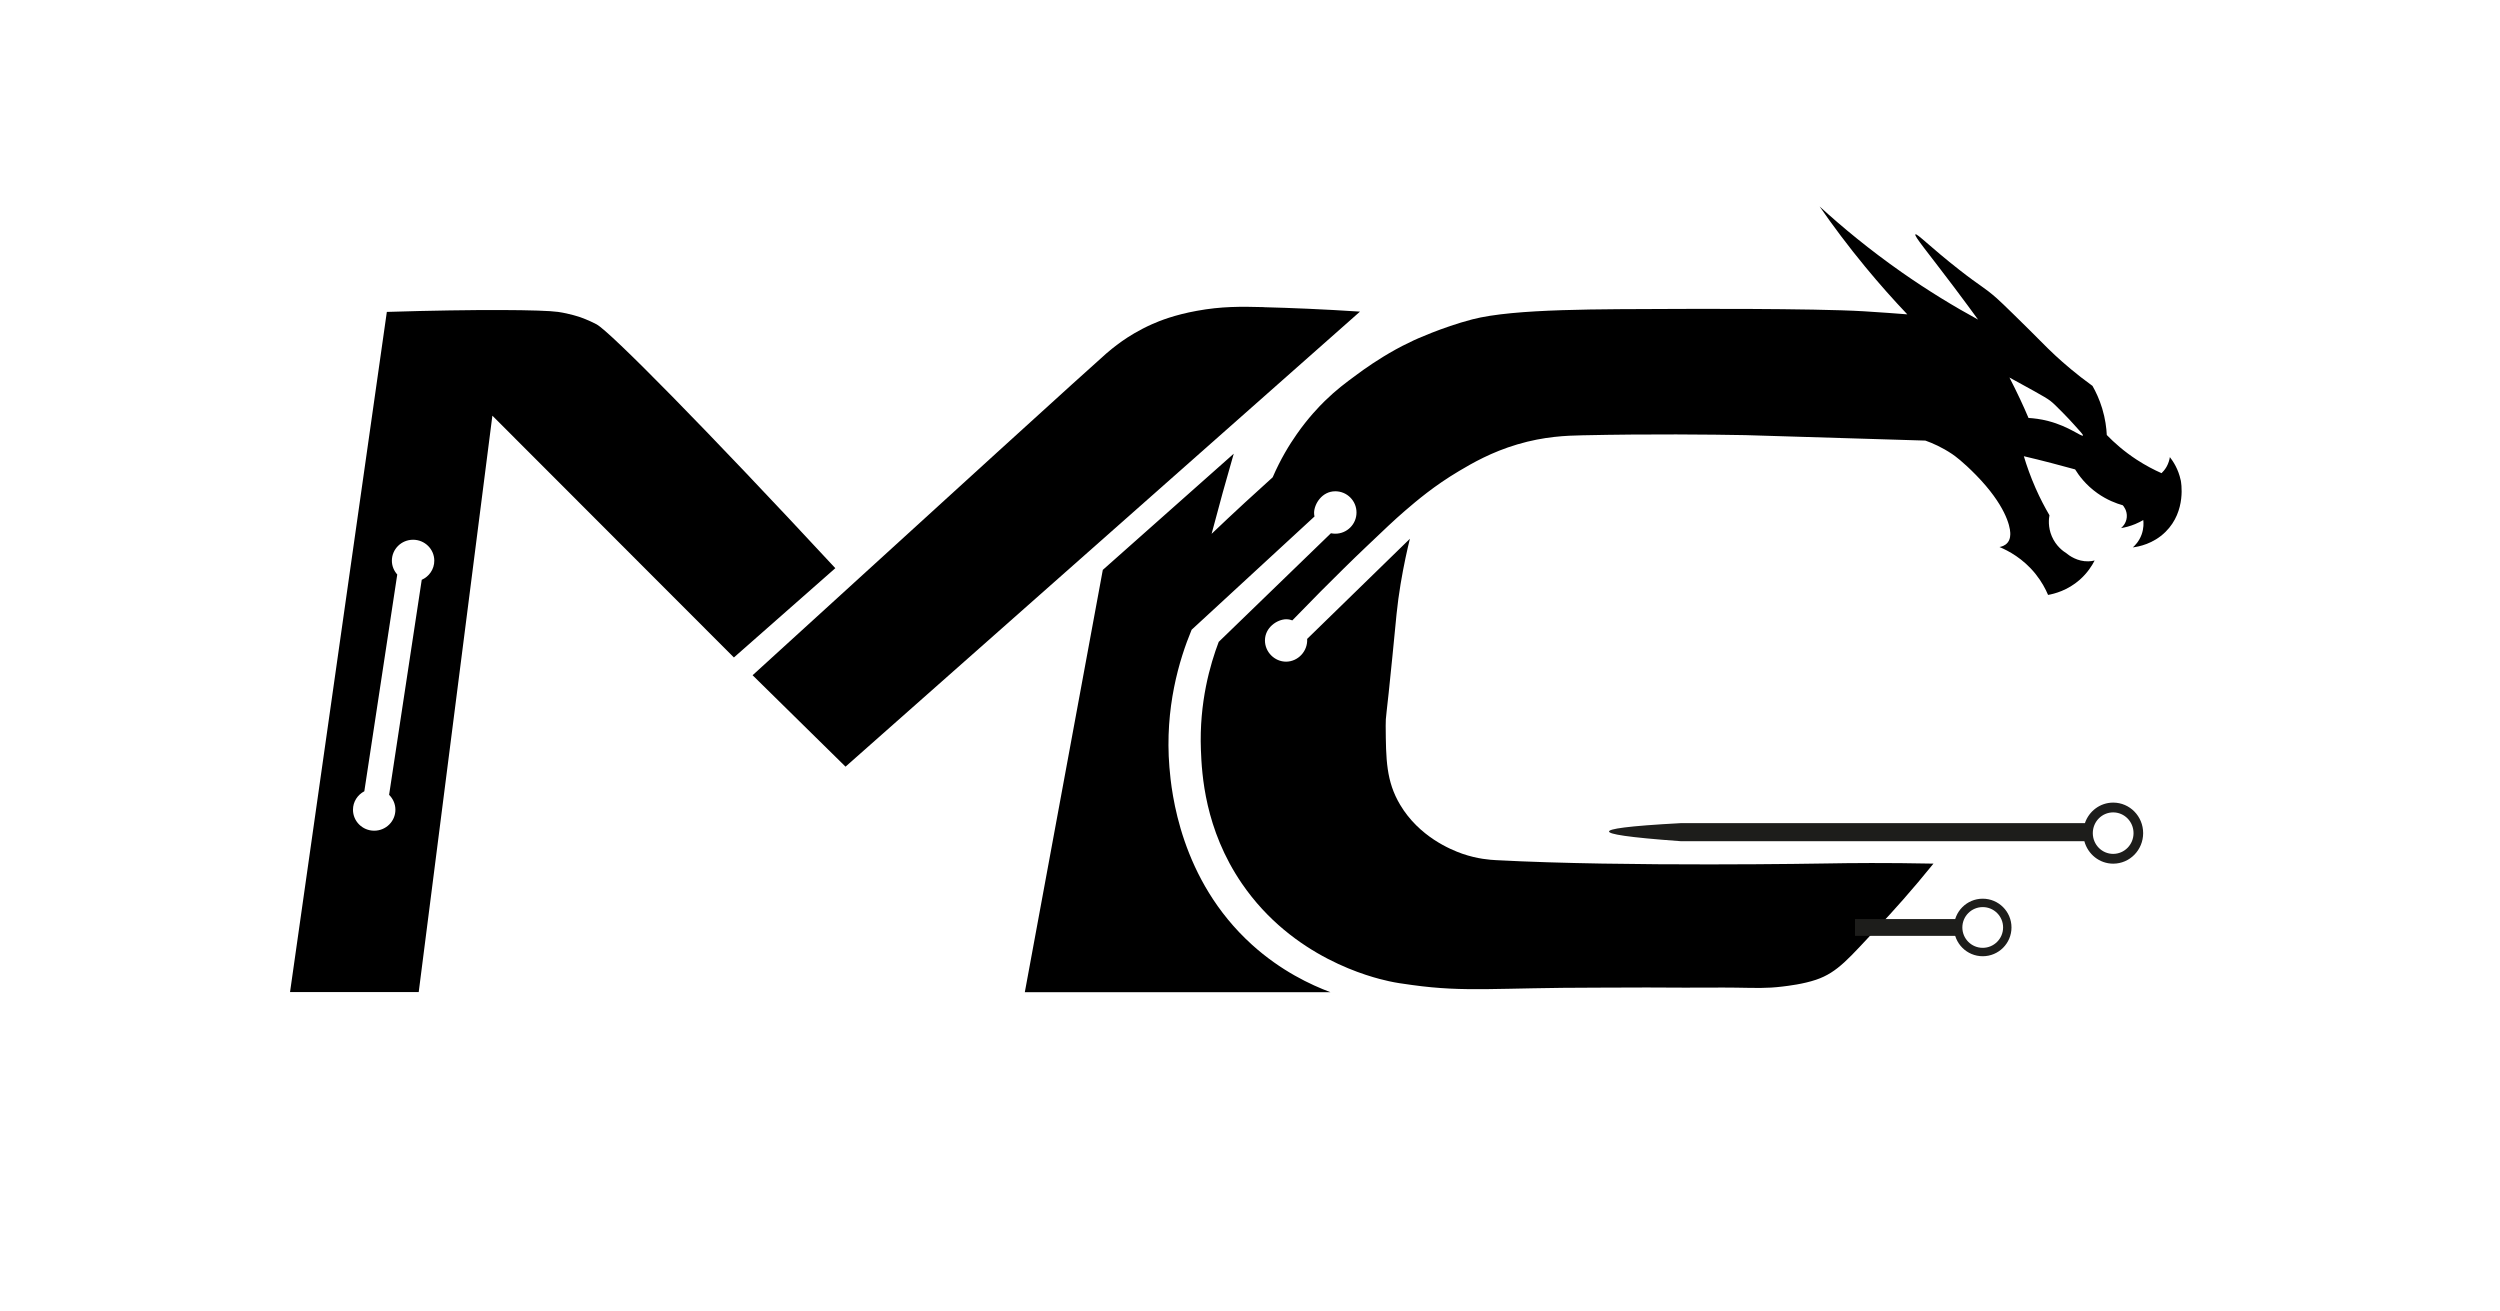
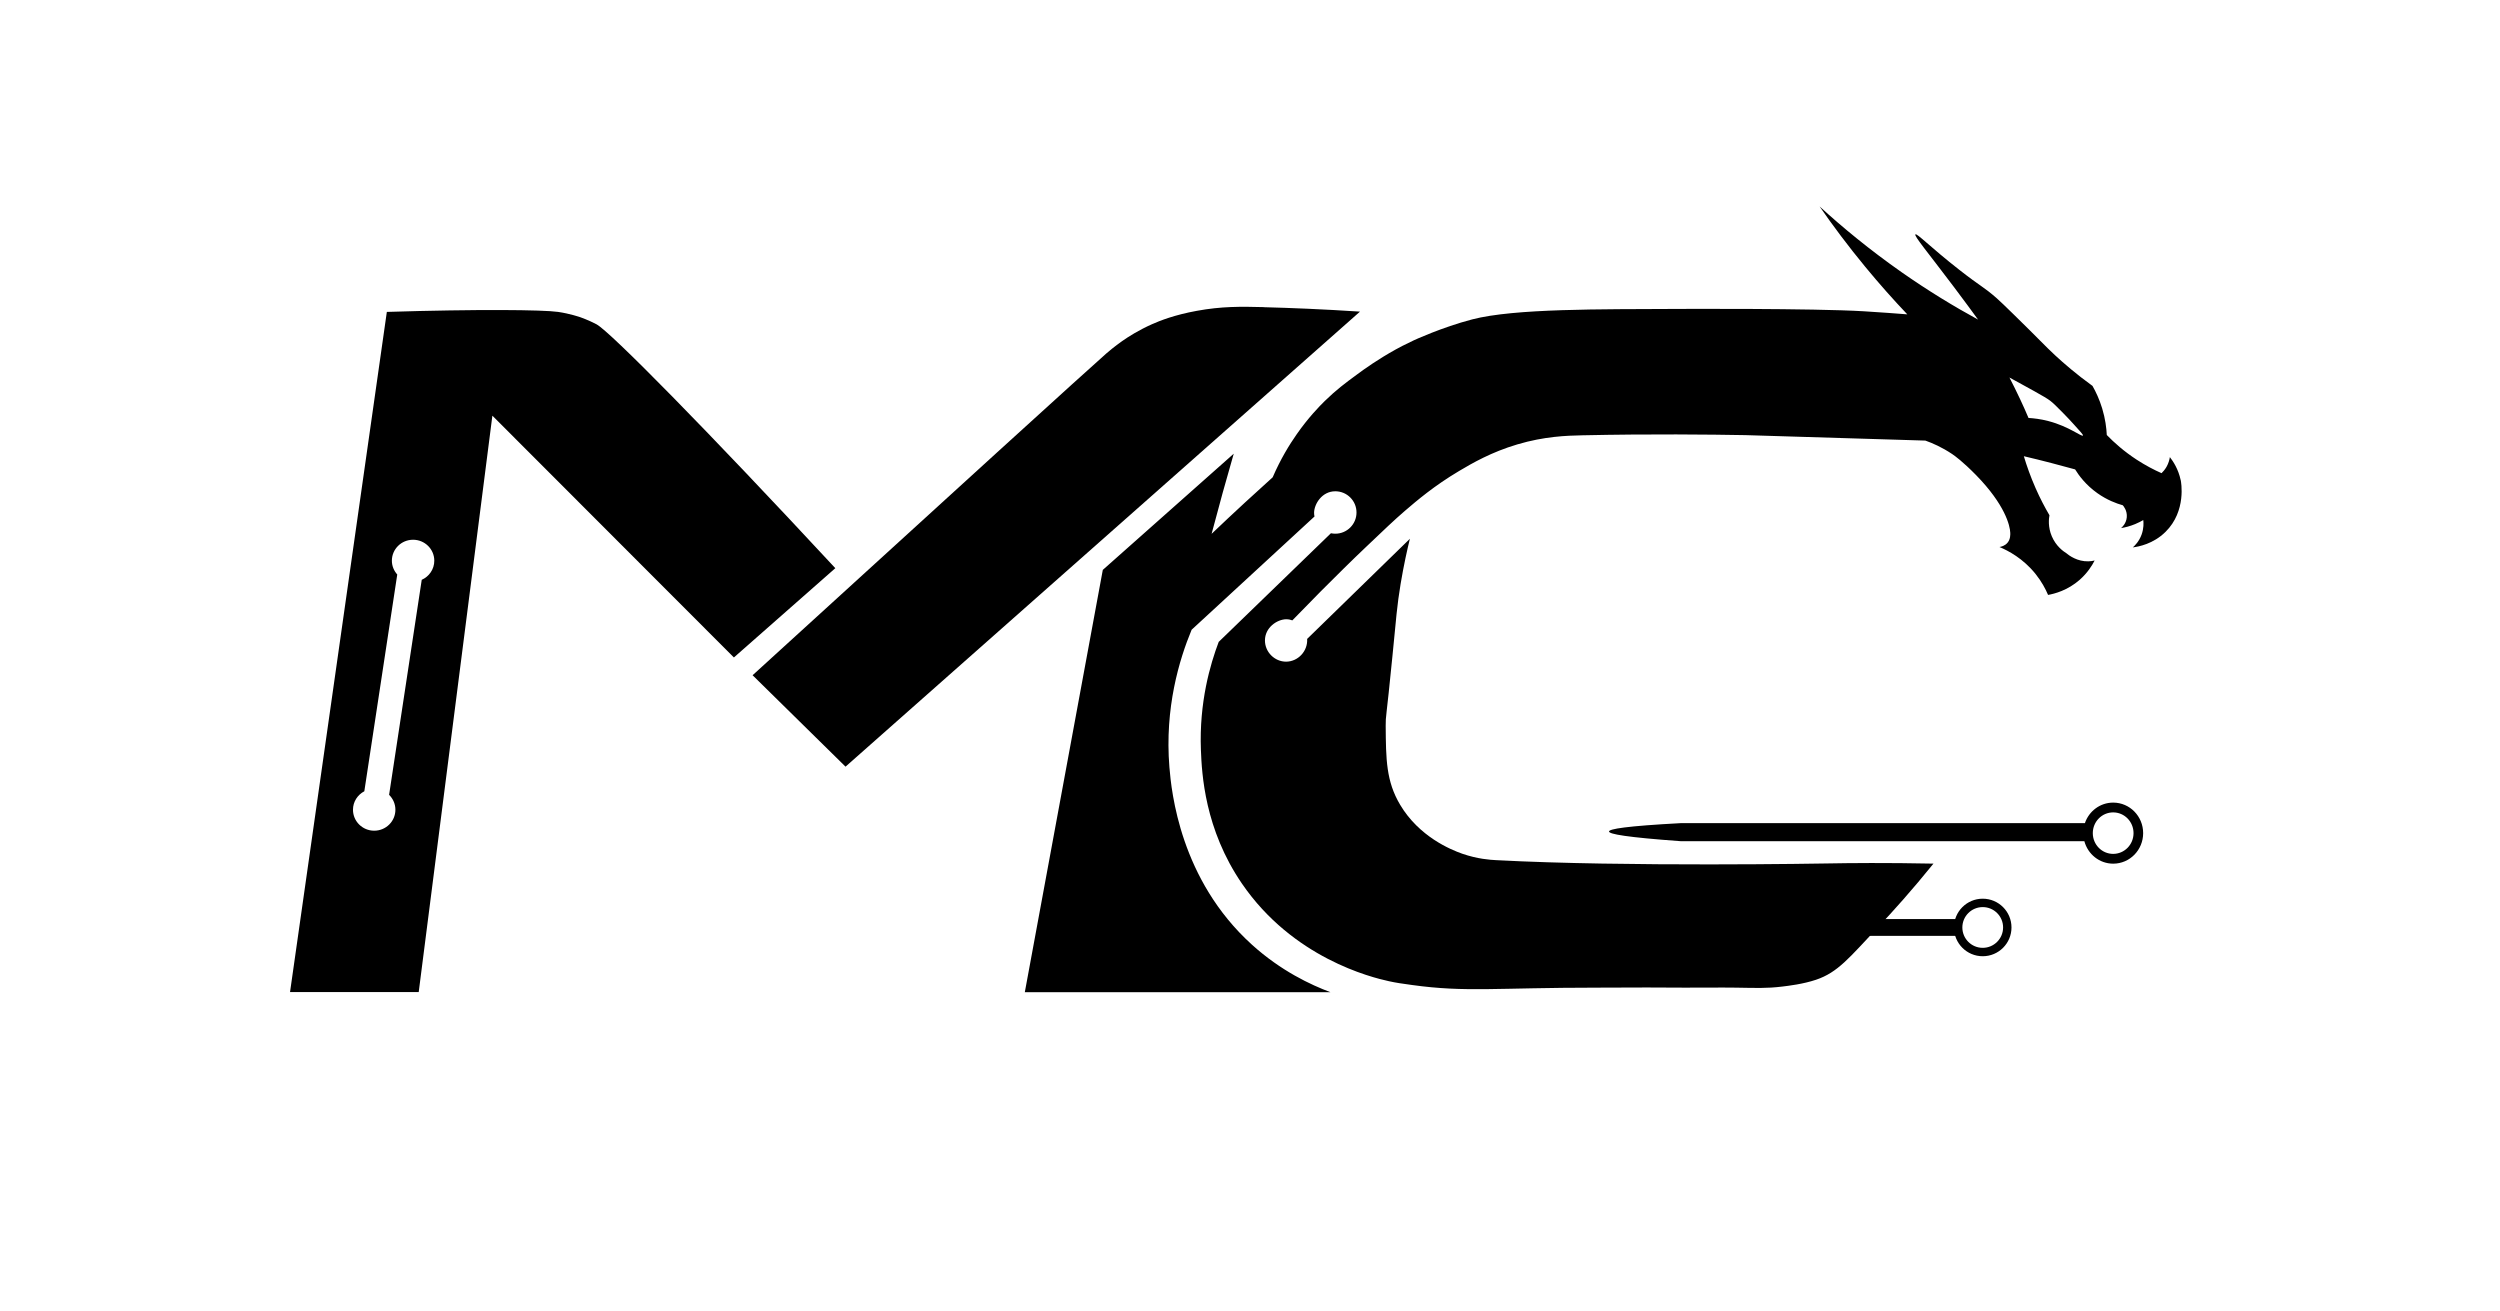
<svg xmlns="http://www.w3.org/2000/svg" id="Capa_1" data-name="Capa 1" viewBox="0 0 595.28 312.08">
  <defs>
    <style>
      .cls-1 {
        fill: none;
+         stroke: #000000ff;
        stroke-width: 2px;
      }

      .cls-1, .cls-2 {
-         stroke: #1d1d1b;
        stroke-miterlimit: 10;
      }

-       .cls-3, .cls-2 {
-         fill: #1d1d1b;
-       }
- 
      .cls-2 {
+         stroke: #000000ff;
        stroke-width: 4px;
      }
    </style>
  </defs>
  <path d="m300.97,73.13c-5.56-.15-10.15-.19-15.98.88-5.32.97-8.75,2.33-10.69,3.19-3.2,1.43-5.65,3-7.08,4-.17.12-2,1.4-3.82,2.99-3.68,3.21-37.78,34.23-84.2,76.59,7.38,7.26,14.75,14.51,22.13,21.77,40.83-36.12,81.66-72.24,122.5-108.35-8.87-.58-16.58-.89-22.85-1.05Z" />
  <path d="m519.24,114.3c-.55-2.59-1.78-4.45-2.57-5.46-.08.56-.28,1.41-.8,2.33-.39.67-.83,1.16-1.18,1.5-1.79-.79-3.81-1.84-5.93-3.22-3.01-1.97-5.36-4.06-7.11-5.87-.08-1.68-.35-3.86-1.09-6.31-.67-2.21-1.53-4.01-2.31-5.38-3.9-2.82-6.85-5.39-8.86-7.25-2.61-2.42-3.75-3.76-9.9-9.76-2.08-2.03-3.14-3.06-4.05-3.87-3.11-2.73-3.69-2.68-8.93-6.78-6.93-5.42-10.08-8.76-10.43-8.42-.37.35,2.82,4.1,9.16,12.51,2.45,3.26,4.44,5.96,5.76,7.78-5.68-3.1-11.83-6.82-18.21-11.29-7.55-5.29-14.04-10.64-19.52-15.65,3.18,4.6,6.8,9.44,10.89,14.4,3.38,4.1,6.73,7.86,9.99,11.29-1.36-.11-2.91-.23-4.64-.35,0,0-2.86-.2-5.69-.38-12.17-.73-44.65-.56-44.65-.56-17.82.09-38.55-.13-48.62,2.49-7.28,1.9-13.94,5-13.94,5-2.1.98-3.7,1.84-4.29,2.17-4.14,2.3-7.33,4.55-9.35,6.06-2.55,1.87-4.81,3.55-7.52,6.2-1.32,1.29-3.93,3.98-6.66,7.88-1.8,2.56-3.89,5.99-5.75,10.29-2.19,1.97-4.38,3.97-6.59,6-2.71,2.5-5.35,4.98-7.95,7.46.02-.08.08-.3.1-.38,1.65-6.28,3.38-12.52,5.17-18.7-10.39,9.22-20.78,18.44-31.18,27.67-6.19,33.52-12.38,67.04-18.57,100.56h72.79c-4.7-1.76-11.8-5.07-18.71-11.32-17.08-15.45-19.17-36.38-19.65-42.27-1.15-14.09,2.34-25.61,5.29-32.72,9.75-8.99,19.51-17.98,29.26-26.97-.06-.26-.11-.58-.1-.95.06-2.04,1.87-5.05,5.05-5.05,2.79,0,5.05,2.26,5.05,5.05s-2.26,5.05-5.05,5.05c-.36,0-.7-.04-1.04-.11-8.91,8.62-17.82,17.25-26.72,25.87-2.03,5.36-4.67,14.4-4.24,25.73.22,5.69.88,18.84,9.76,31.81,12.14,17.74,30.79,22.34,35.02,23.26,1.77.39,3.03.56,5.56.91,12.74,1.77,20.13.62,44.02.62h0c8.84-.06,15.84-.04,20.74,0,4.09.03,8.18-.06,12.27,0,4.81.07,7.25.2,11-.25,1.51-.18,5.05-.6,8.1-1.63,5.21-1.76,7.9-5.22,14.76-12.51,3.61-3.83,8.16-8.9,13.2-15.14-11.09-.23-19.96-.14-25.45-.04,0,0-48,.86-78.73-.79-1.33-.07-4.36-.26-8.02-1.53-2.8-.98-10.29-4.09-14.79-11.65-3.34-5.6-3.38-10.84-3.44-18.81-.02-2.51.13-1.55,1.6-16.53.9-9.15,1.09-12.04,1.95-17.24.76-4.56,1.6-8.28,2.21-10.76-8.15,7.95-16.31,15.89-24.46,23.84.17,2.93-2.18,5.4-5,5.42-2.74.01-5.05-2.28-5.05-5.05,0-3.09,2.89-5.01,5.05-5.05.6,0,1.11.13,1.47.27,4.92-5.09,9.13-9.3,12.28-12.39,1.95-1.92,3.63-3.54,5.22-5.05,4.36-4.15,6.74-6.43,9.34-8.67,2.81-2.41,6.93-5.93,12.85-9.45,3.2-1.9,7.69-4.5,13.87-6.34,6.5-1.93,11.75-2.09,15.52-2.17,16.14-.35,30.51-.19,38.82-.04,14.28.43,28.56.87,42.84,1.3,1.68.6,3.93,1.57,6.35,3.19.62.41,2.56,1.81,5.72,5.03,6.89,7.05,8.08,12.03,8.14,13.75.01.45.05,1.49-.64,2.33-.62.76-1.52.97-1.93,1.04,2.05.86,5.61,2.7,8.6,6.43,1.43,1.79,2.36,3.54,2.97,4.98,1.49-.27,4.64-1.05,7.55-3.62,1.84-1.63,2.93-3.38,3.54-4.58-.45.11-.95.19-1.5.2-2.57.07-4.51-1.32-5.31-1.98-.65-.41-2.38-1.62-3.38-3.96-.97-2.25-.71-4.26-.57-5.03-1.1-1.88-2.23-4.02-3.29-6.43-1.21-2.74-2.12-5.32-2.81-7.63,2.14.5,4.31,1.04,6.51,1.61,1.94.5,3.84,1.01,5.7,1.53.88,1.43,2.53,3.7,5.3,5.66,2.31,1.64,4.54,2.46,6.05,2.88.16.18,1.1,1.27.95,2.87-.14,1.53-1.17,2.41-1.37,2.57.95-.16,2.12-.44,3.37-.96.73-.3,1.38-.64,1.93-.96.08.67.14,1.96-.4,3.46-.59,1.61-1.58,2.61-2.09,3.05,1.35-.17,4.86-.8,7.79-3.7,5.04-4.97,3.69-11.96,3.62-12.29Zm-23.26-10.6c-.29.39-3.27-2.14-8.2-3.43-1.94-.51-3.61-.68-4.77-.75-.62-1.47-1.29-2.97-2.01-4.5-.84-1.79-1.68-3.49-2.53-5.13.69.38,1.76.97,3.08,1.69,1.86,1.01,2.18,1.18,2.87,1.58,2.02,1.14,3.04,1.72,3.74,2.25.78.59,1.62,1.44,3.3,3.15.95.97,1.52,1.58,2.35,2.5,1.52,1.66,2.28,2.5,2.17,2.65Z" />
-   <path class="cls-3" d="m503.17,191.11c-3.12,0-5.77,2.05-6.73,4.89h-96.22c-13.01.7-17.09,1.38-17.09,1.99,0,.61,4.07,1.37,17.09,2.31h96.09c.83,3.08,3.58,5.35,6.87,5.35,3.94,0,7.13-3.25,7.13-7.27s-3.19-7.27-7.13-7.27Zm0,12.21c-2.68,0-4.85-2.21-4.85-4.94s2.17-4.94,4.85-4.94,4.85,2.21,4.85,4.94-2.17,4.94-4.85,4.94Z" />
+   <path d="m503.17,191.11c-3.12,0-5.77,2.05-6.73,4.89h-96.22c-13.01.7-17.09,1.38-17.09,1.99,0,.61,4.07,1.37,17.09,2.31h96.09c.83,3.08,3.58,5.35,6.87,5.35,3.94,0,7.13-3.25,7.13-7.27s-3.19-7.27-7.13-7.27Zm0,12.21c-2.68,0-4.85-2.21-4.85-4.94s2.17-4.94,4.85-4.94,4.85,2.21,4.85,4.94-2.17,4.94-4.85,4.94Z" />
  <line class="cls-2" x1="441.7" y1="220.84" x2="466.89" y2="220.84" />
  <circle class="cls-1" cx="472.11" cy="220.84" r="5.85" />
  <path d="m142.04,77.22c-1.89-1-3.84-1.68-3.84-1.68s-2.48-.86-5.31-1.27c-3.55-.52-19.31-.67-40.78,0-3.11,21.88-6.23,43.76-9.34,65.63l-4.08,28.68h0c-3.21,22.55-6.42,45.1-9.63,67.65h30.64c2.69-21.03,5.37-42.06,8.06-63.08h0l3.99-31.21c1.83-14.32,3.66-28.64,5.49-42.96,19.17,19.19,38.34,38.38,57.51,57.57l24.15-21.26c-30.63-33-53.67-56.37-56.85-58.06Zm-41.62,60.84l-7.77,51.2c.92.91,1.5,2.16,1.5,3.55,0,2.76-2.26,4.99-5.05,4.99s-5.05-2.24-5.05-4.99c0-1.92,1.1-3.56,2.7-4.4l7.84-51.61c-.78-.88-1.28-2.02-1.28-3.29,0-2.76,2.26-4.99,5.05-4.99s5.05,2.24,5.05,4.99c0,2.03-1.23,3.77-2.99,4.55Z" />
</svg>
